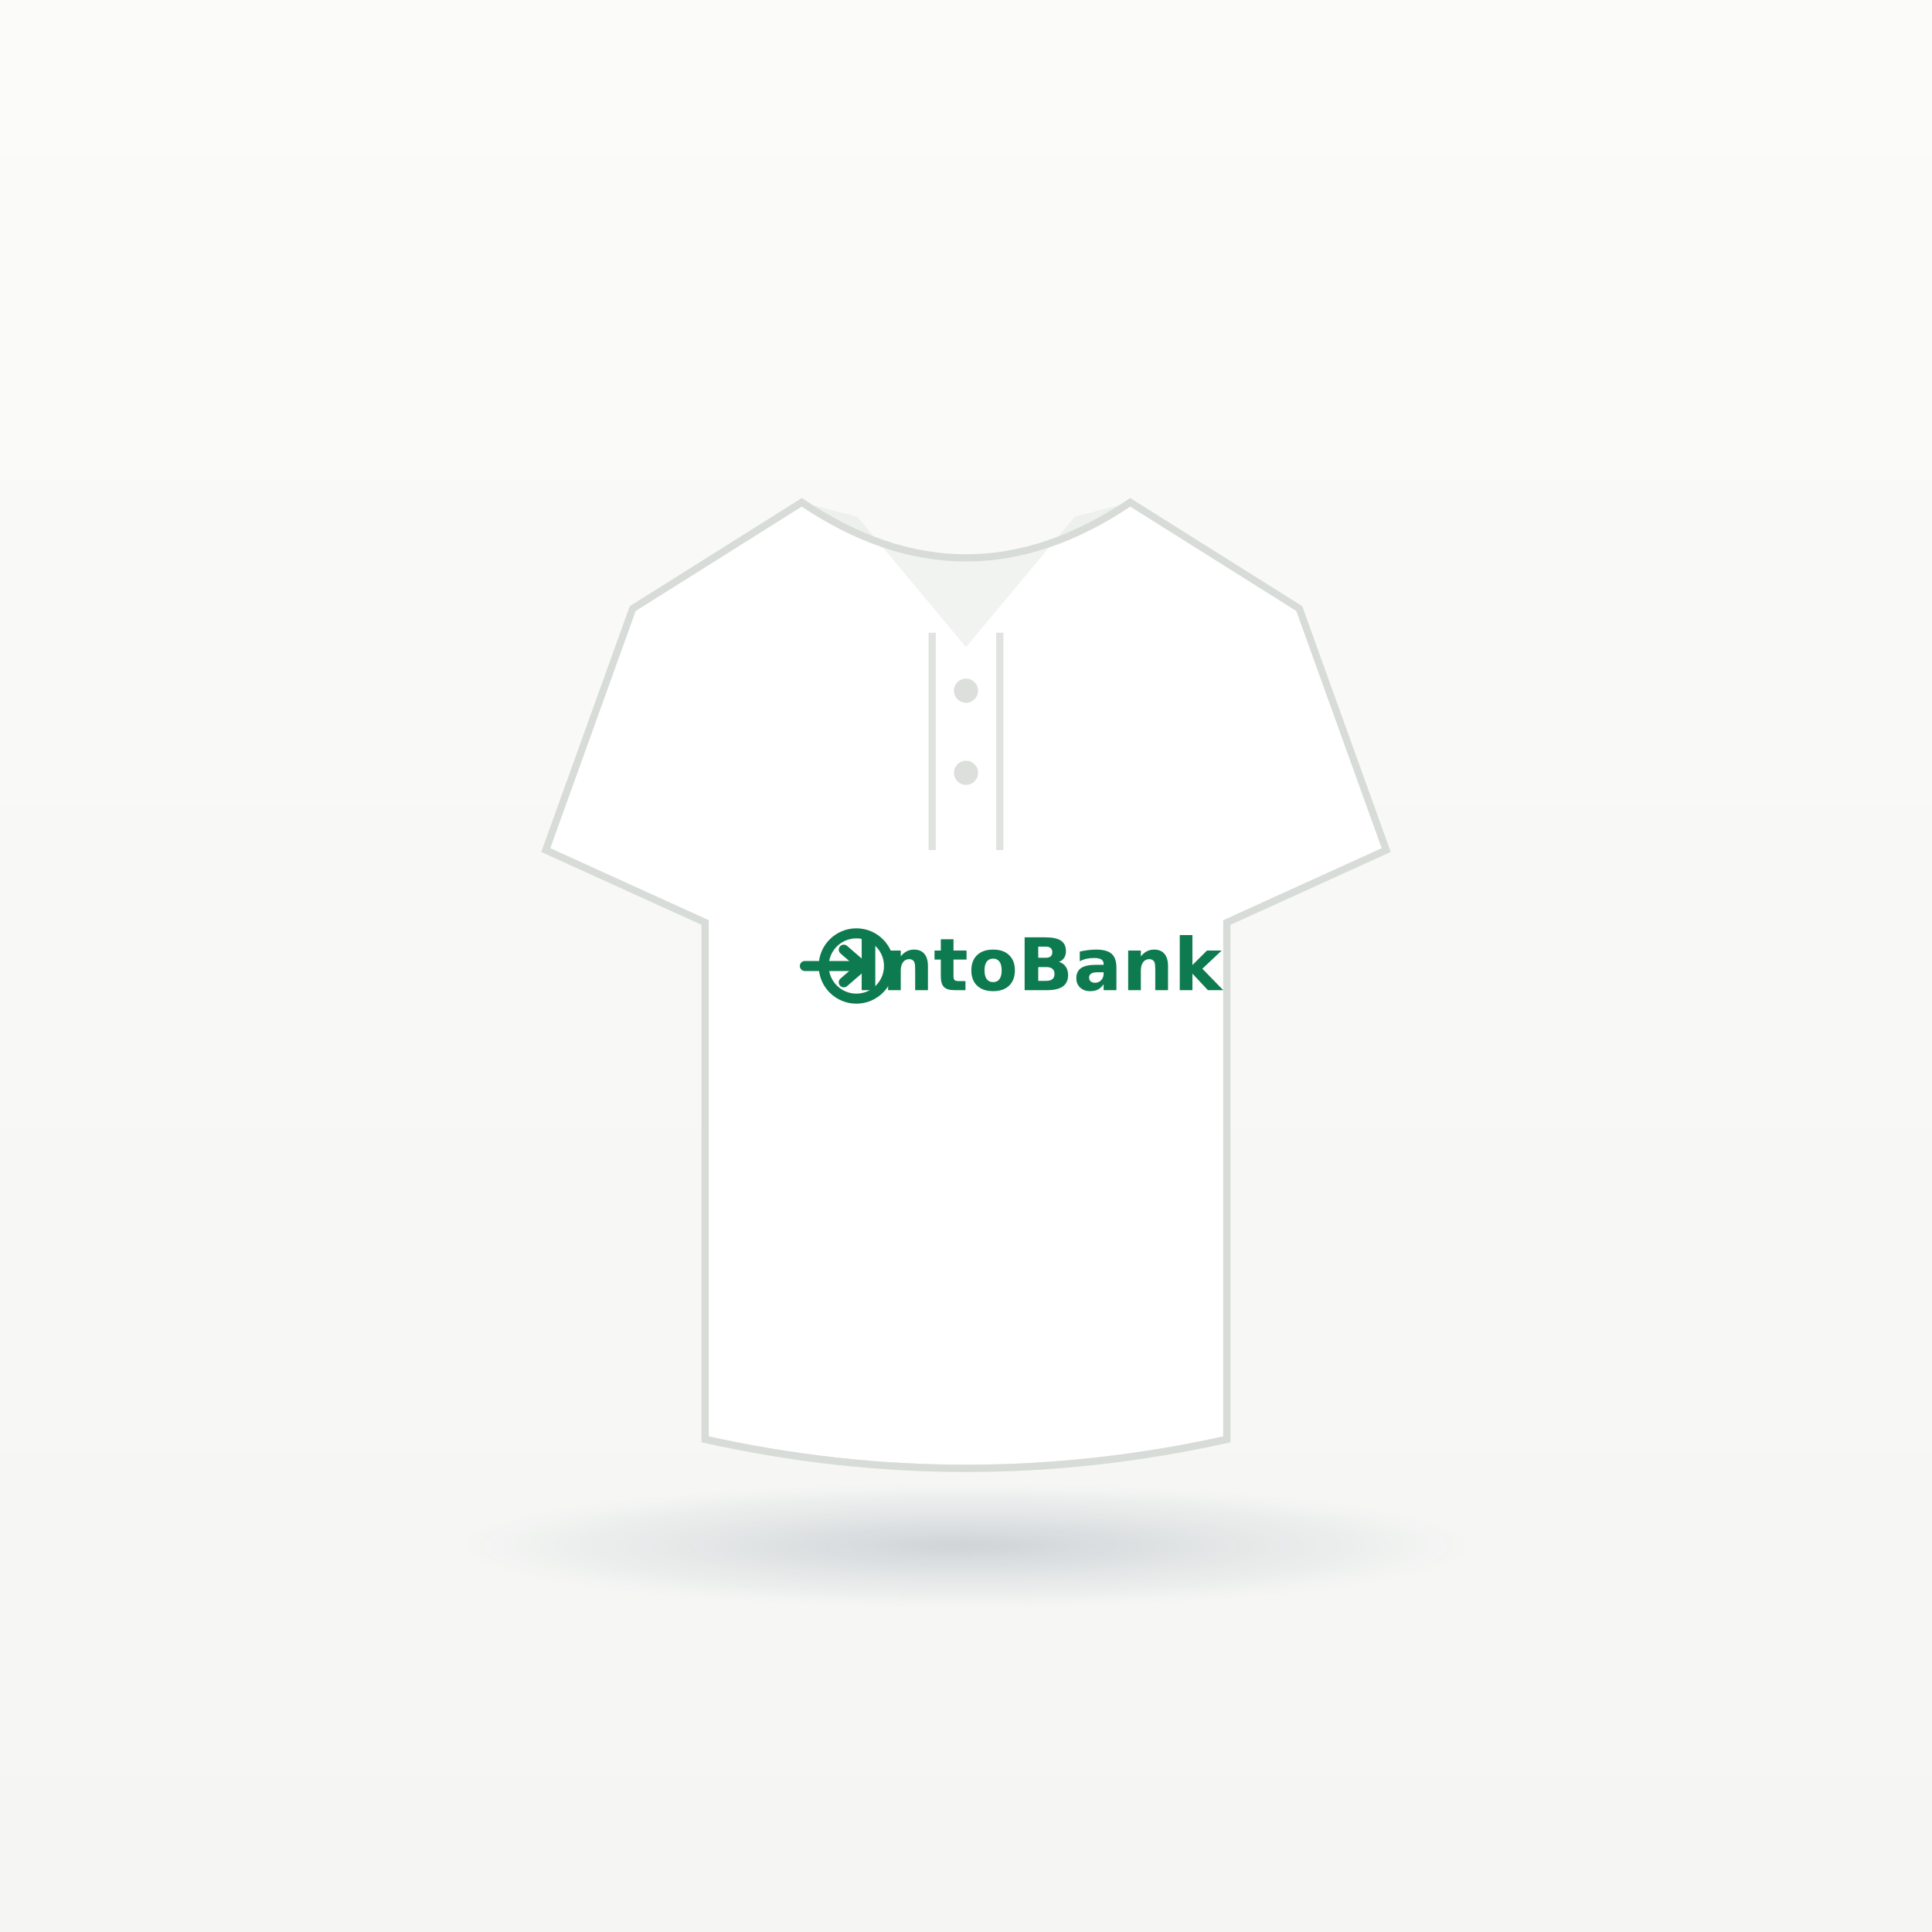
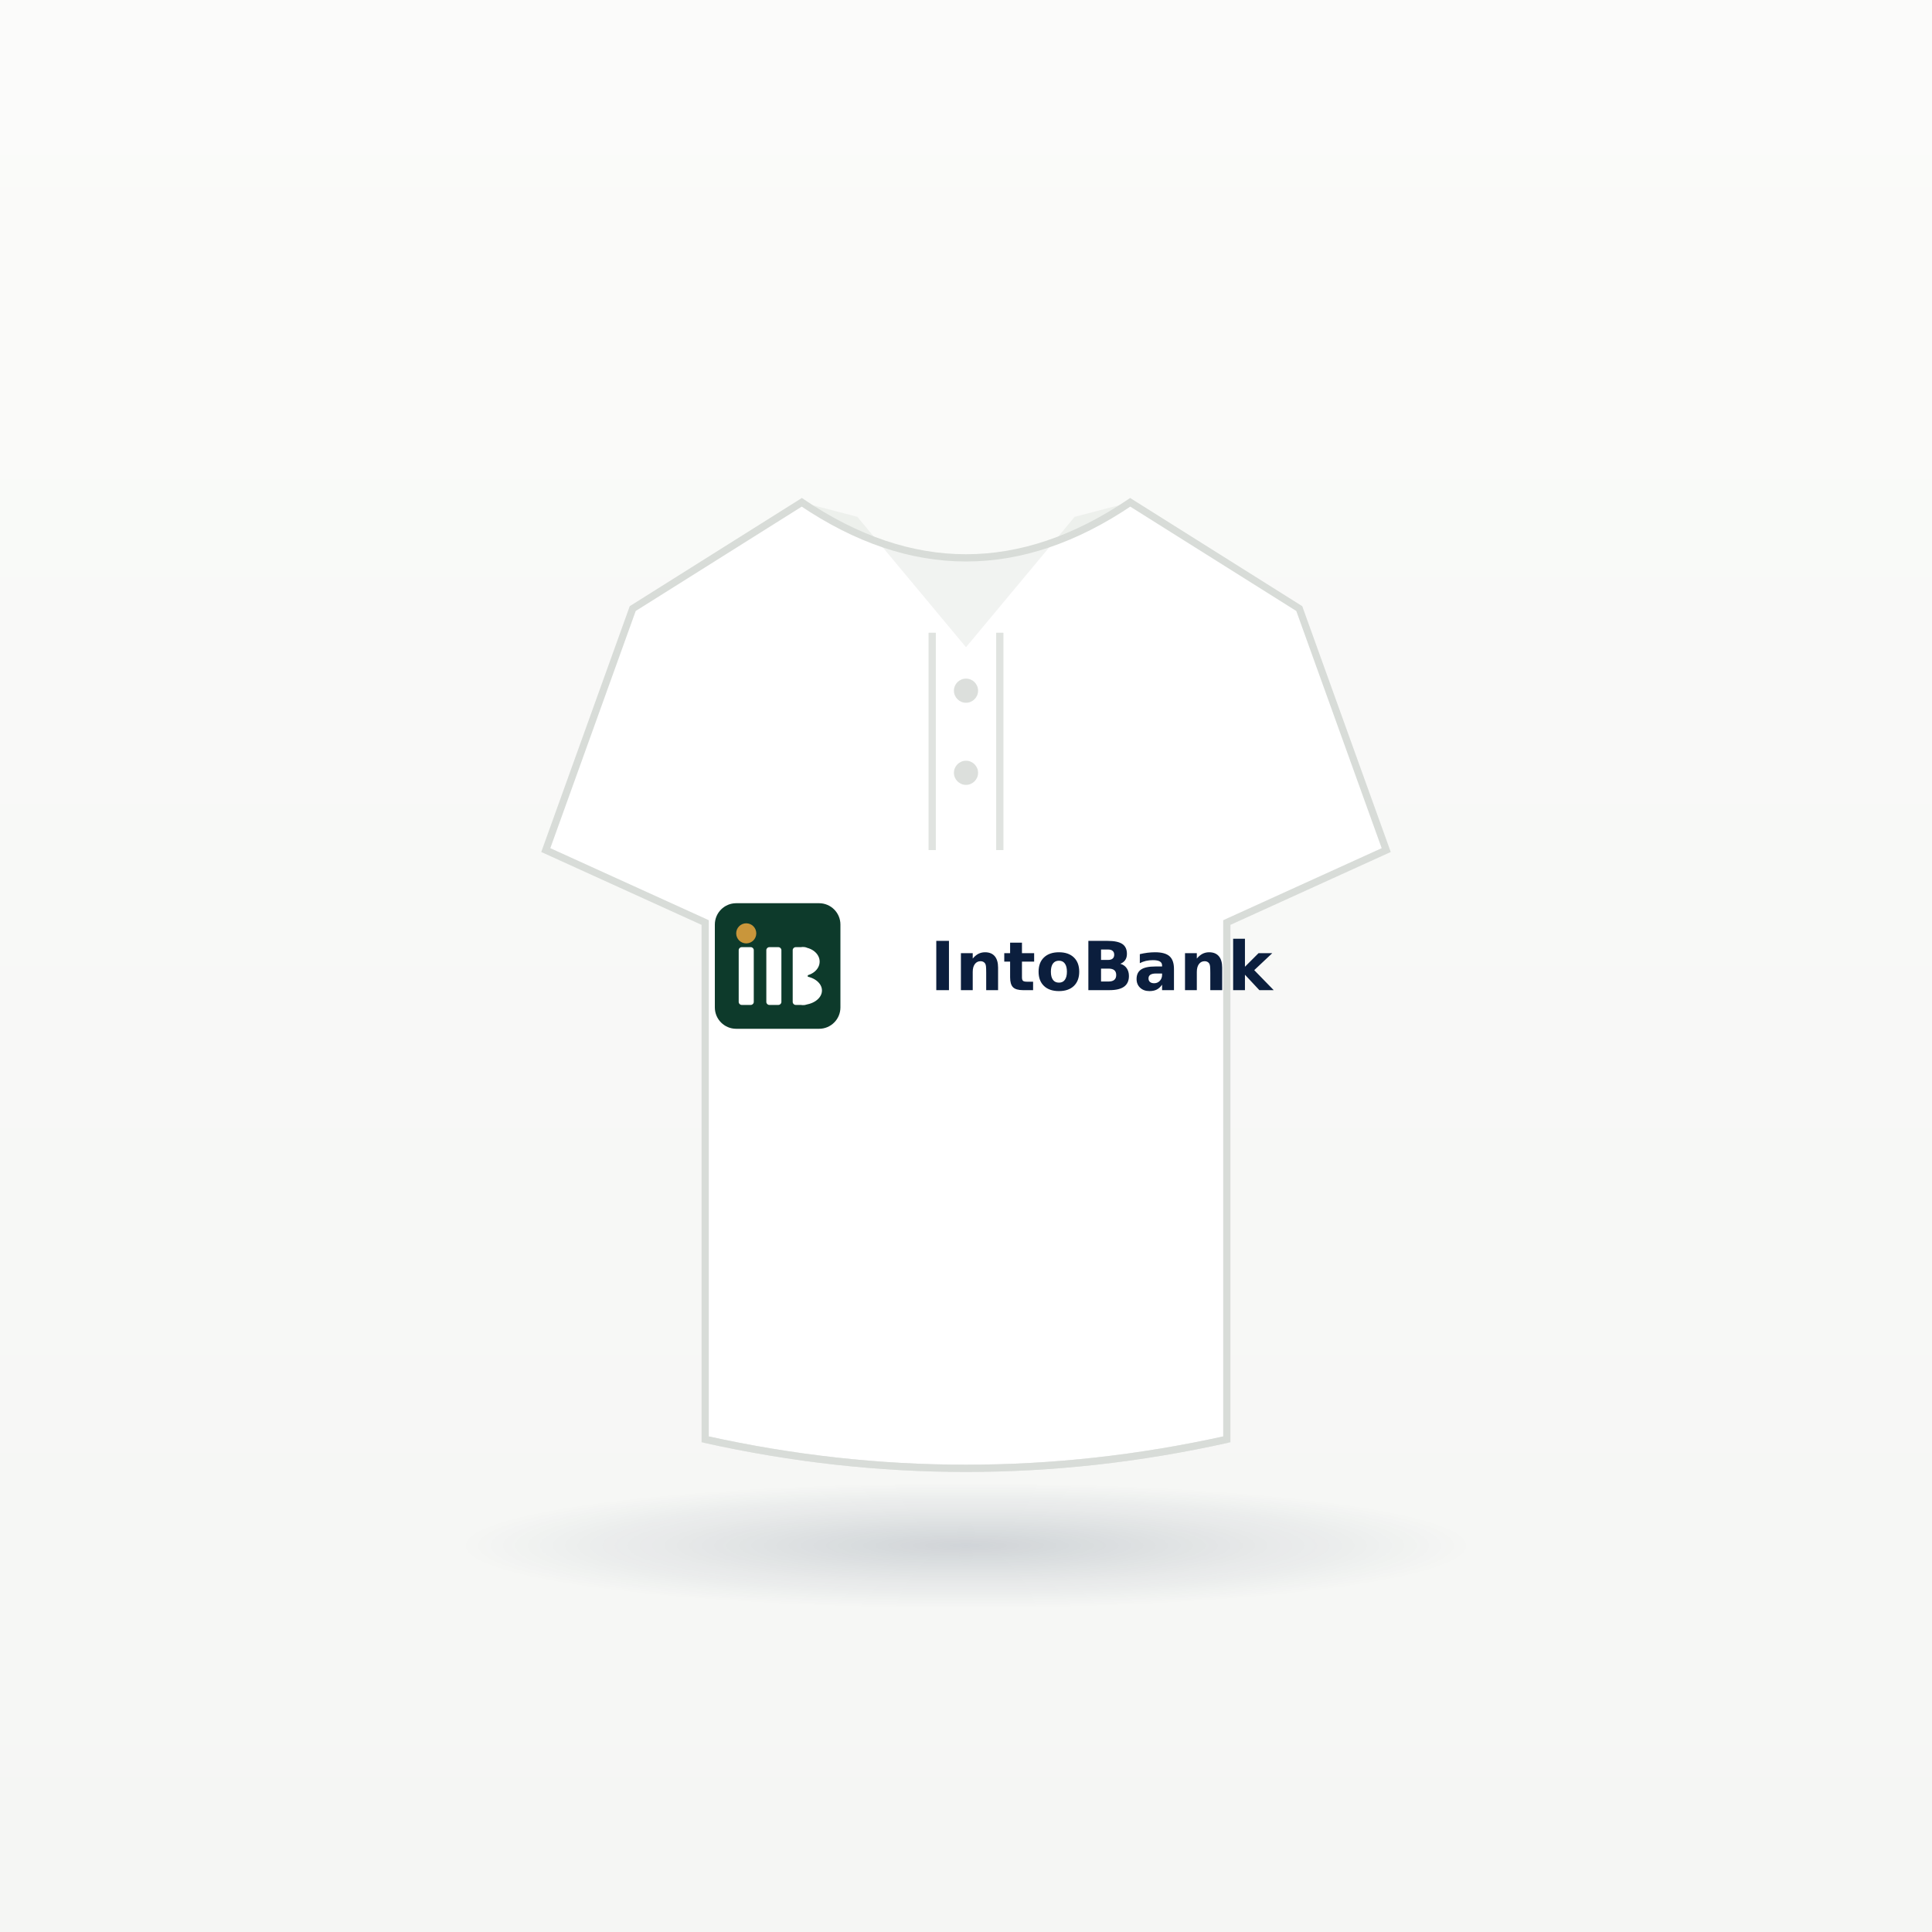
<svg xmlns="http://www.w3.org/2000/svg" viewBox="0 0 800 800" width="800" height="800">
  <defs>
    <linearGradient id="bg" x1="0" y1="0" x2="0" y2="1">
      <stop offset="0" stop-color="#FBFBFA" />
      <stop offset="1" stop-color="#F5F6F4" />
    </linearGradient>
    <radialGradient id="sh" cx="0.5" cy="0.5" r="0.5">
      <stop offset="0" stop-color="#0B1E3D" stop-opacity="0.16" />
      <stop offset="1" stop-color="#0B1E3D" stop-opacity="0" />
    </radialGradient>
  </defs>
  <rect width="800" height="800" fill="url(#bg)" />
  <ellipse cx="400" cy="640" rx="210" ry="26" fill="url(#sh)" />
  <path d="M332,208 L262,252 L226,352 L292,382 L292,596 Q400,620 508,596 L508,382 L574,352 L538,252 L468,208 Q400,254 332,208 Z" fill="#FFFFFF" stroke="#D8DCD8" stroke-width="3" />
  <path d="M355,214 L400,268 L445,214 L468,208 Q400,254 332,208 Z" fill="#D8DCD8" opacity="0.35" />
  <path d="M386,262 L386,352 M414,262 L414,352" stroke="#D8DCD8" stroke-width="3" opacity="0.8" />
  <circle cx="400" cy="286" r="5" fill="#D8DCD8" opacity="0.9" />
  <circle cx="400" cy="320" r="5" fill="#D8DCD8" opacity="0.9" />
  <path d="M292,596 Q400,620 508,596" fill="none" stroke="#D8DCD8" stroke-width="3" opacity="0.6" />
-   <circle cx="354.6" cy="400" r="13.52" fill="none" stroke="#0E7A4F" stroke-width="4.16" />
-   <path d="M333.28,400 L356.16,400" stroke="#0E7A4F" stroke-width="4.16" stroke-linecap="round" />
-   <path d="M349.4,393.24 L357.2,400 L349.4,406.76" fill="none" stroke="#0E7A4F" stroke-width="4.16" stroke-linecap="round" stroke-linejoin="round" />
-   <text x="430" y="410" font-family="DejaVu Sans, Helvetica, Arial, sans-serif" font-size="30" font-weight="700" fill="#0E7A4F" text-anchor="middle">IntoBank</text>
+   <rect x="296" y="374" width="52" height="52" rx="8.84" fill="#0D3A2B" />
+   <rect x="305.88" y="392.2" width="6.24" height="23.92" rx="1.248" fill="#FFFFFF" />
+   <circle cx="309.0" cy="386.48" r="4.16" fill="#C9963B" />
+   <rect x="317.32" y="392.2" width="6.24" height="23.92" rx="1.248" fill="#FFFFFF" />
+   <rect x="328.24" y="392.2" width="6.24" height="23.92" rx="1.248" fill="#FFFFFF" />
+   <path d="M331.984,392.2 L331.984,404.16 A7.415,5.98 0 0 0 331.984,392.2 Z" fill="#FFFFFF" />
+   <path d="M331.984,404.16 L331.984,416.12 A8.372,5.98 0 0 0 331.984,404.16 Z" fill="#FFFFFF" />
+   <text x="456" y="410" font-family="DejaVu Sans, Helvetica, Arial, sans-serif" font-size="28" font-weight="700" fill="#0B1E3D" text-anchor="middle">IntoBank</text>
</svg>
